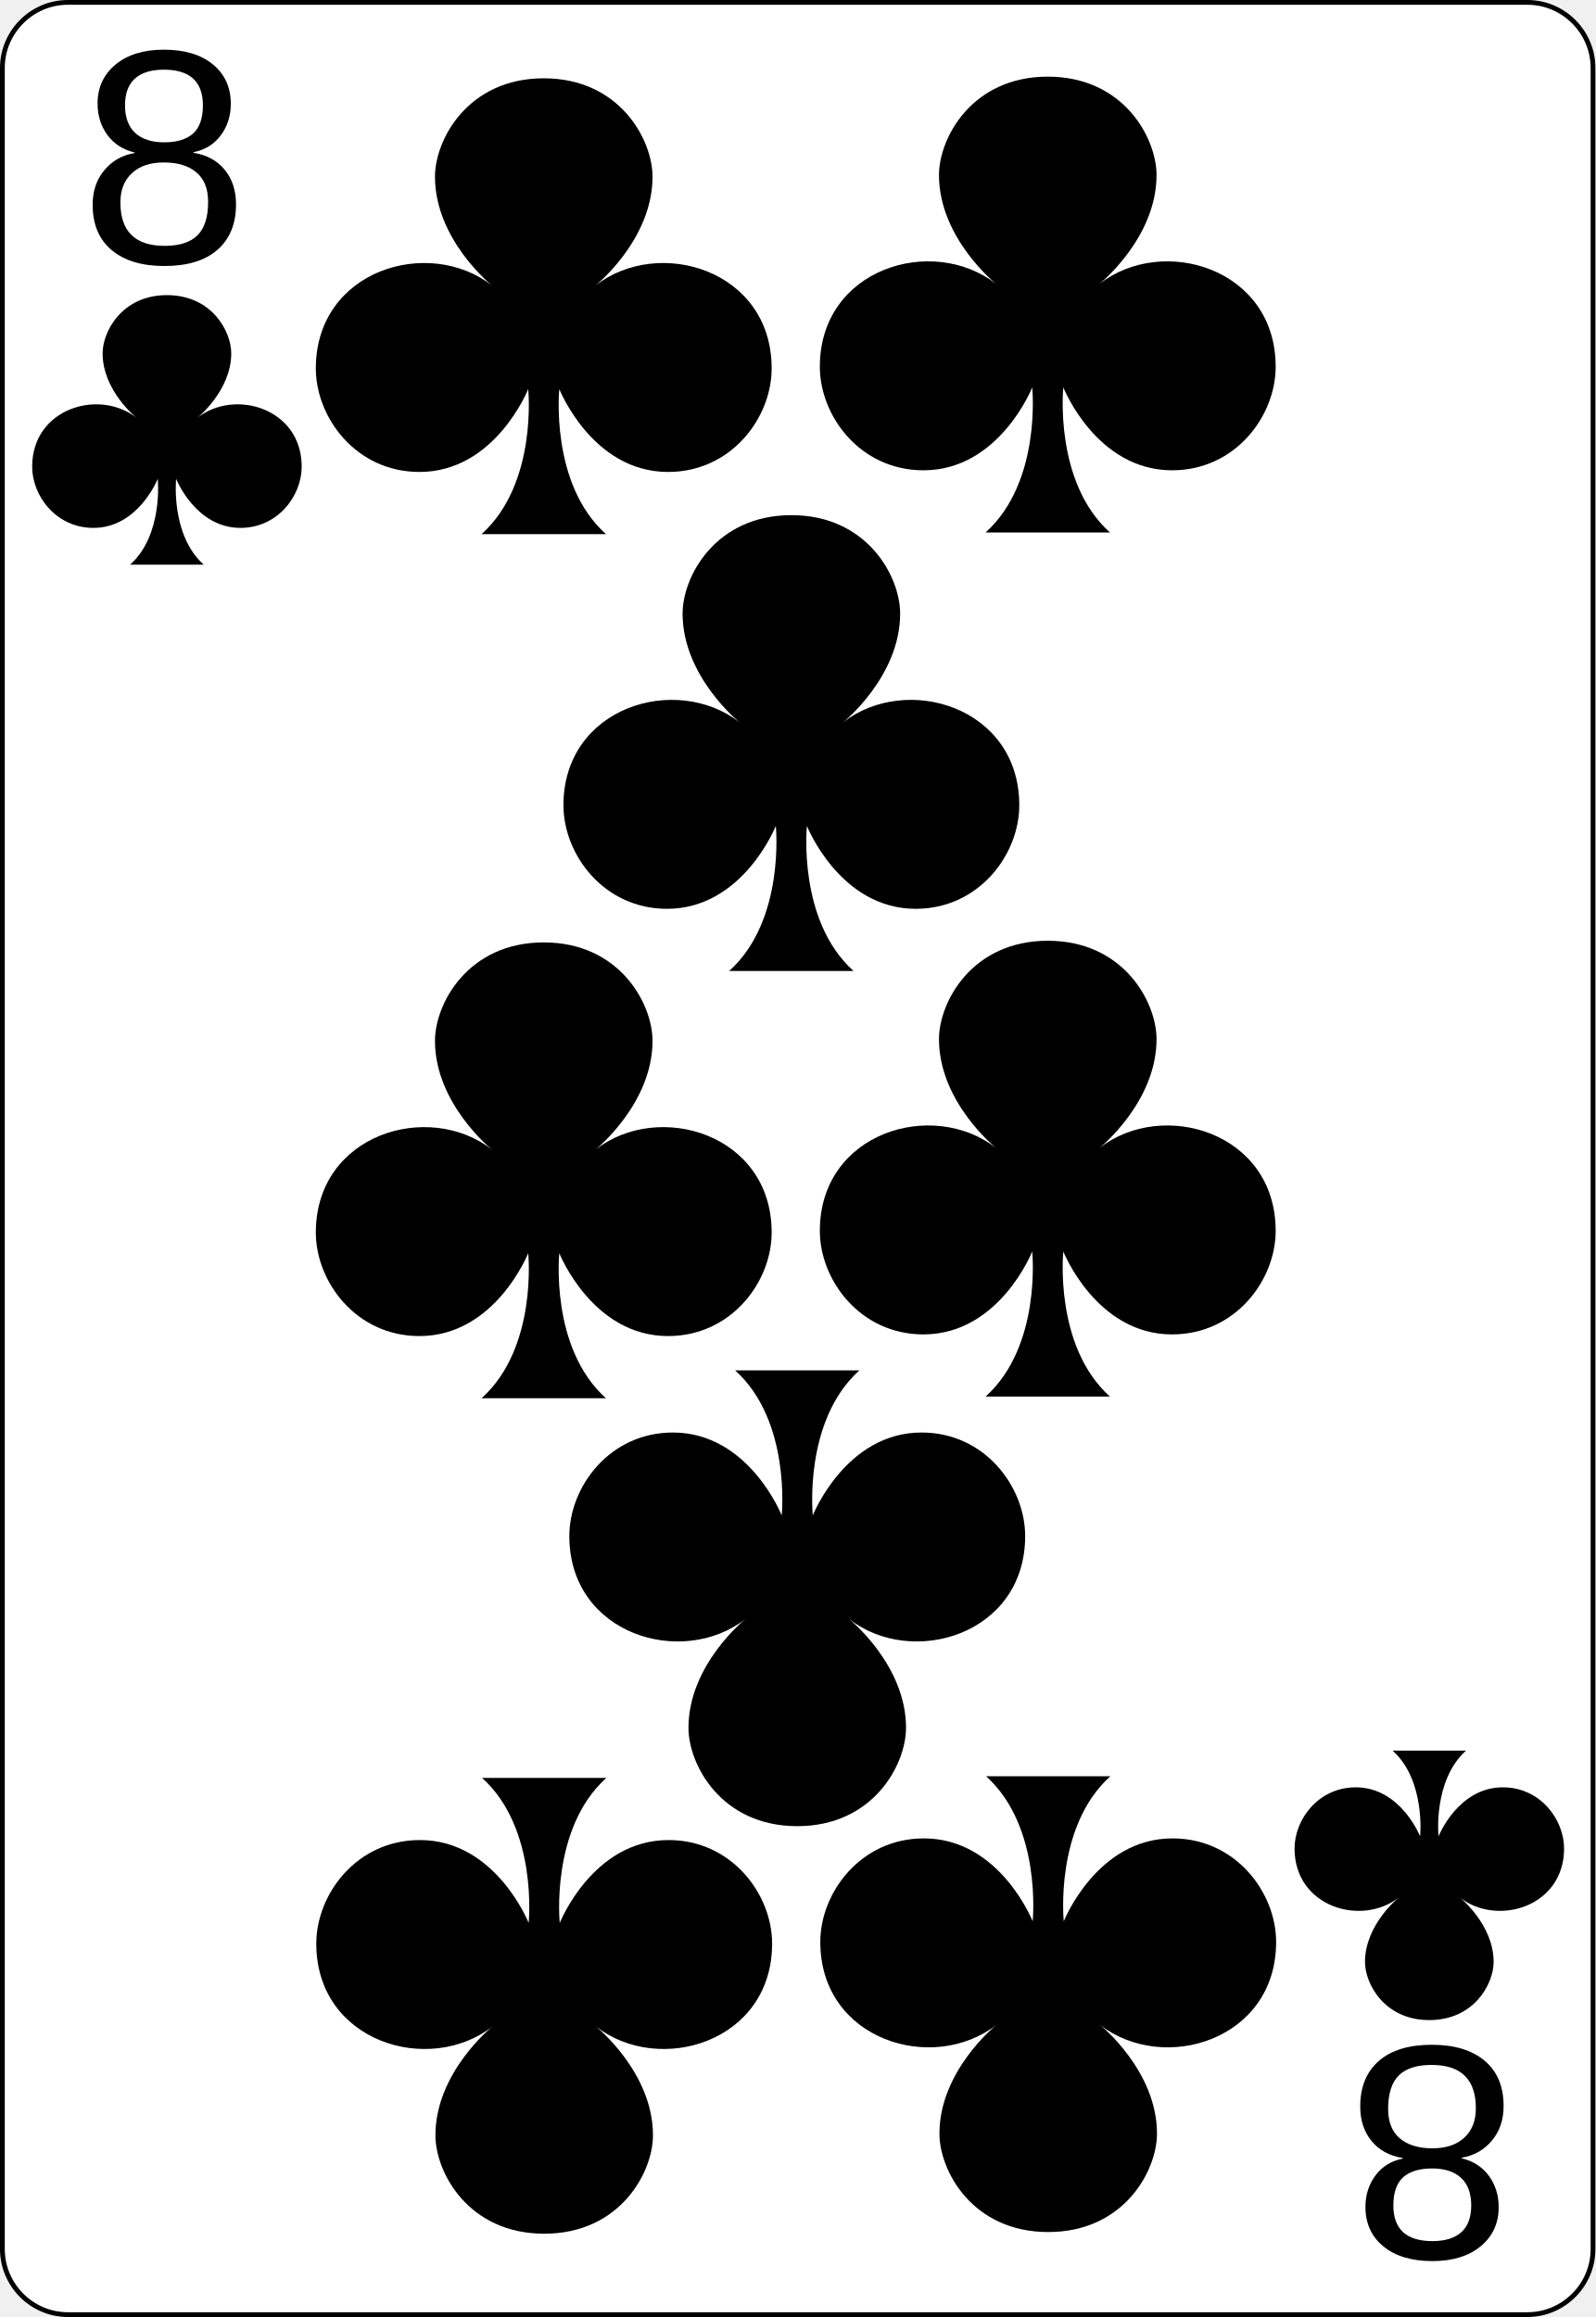
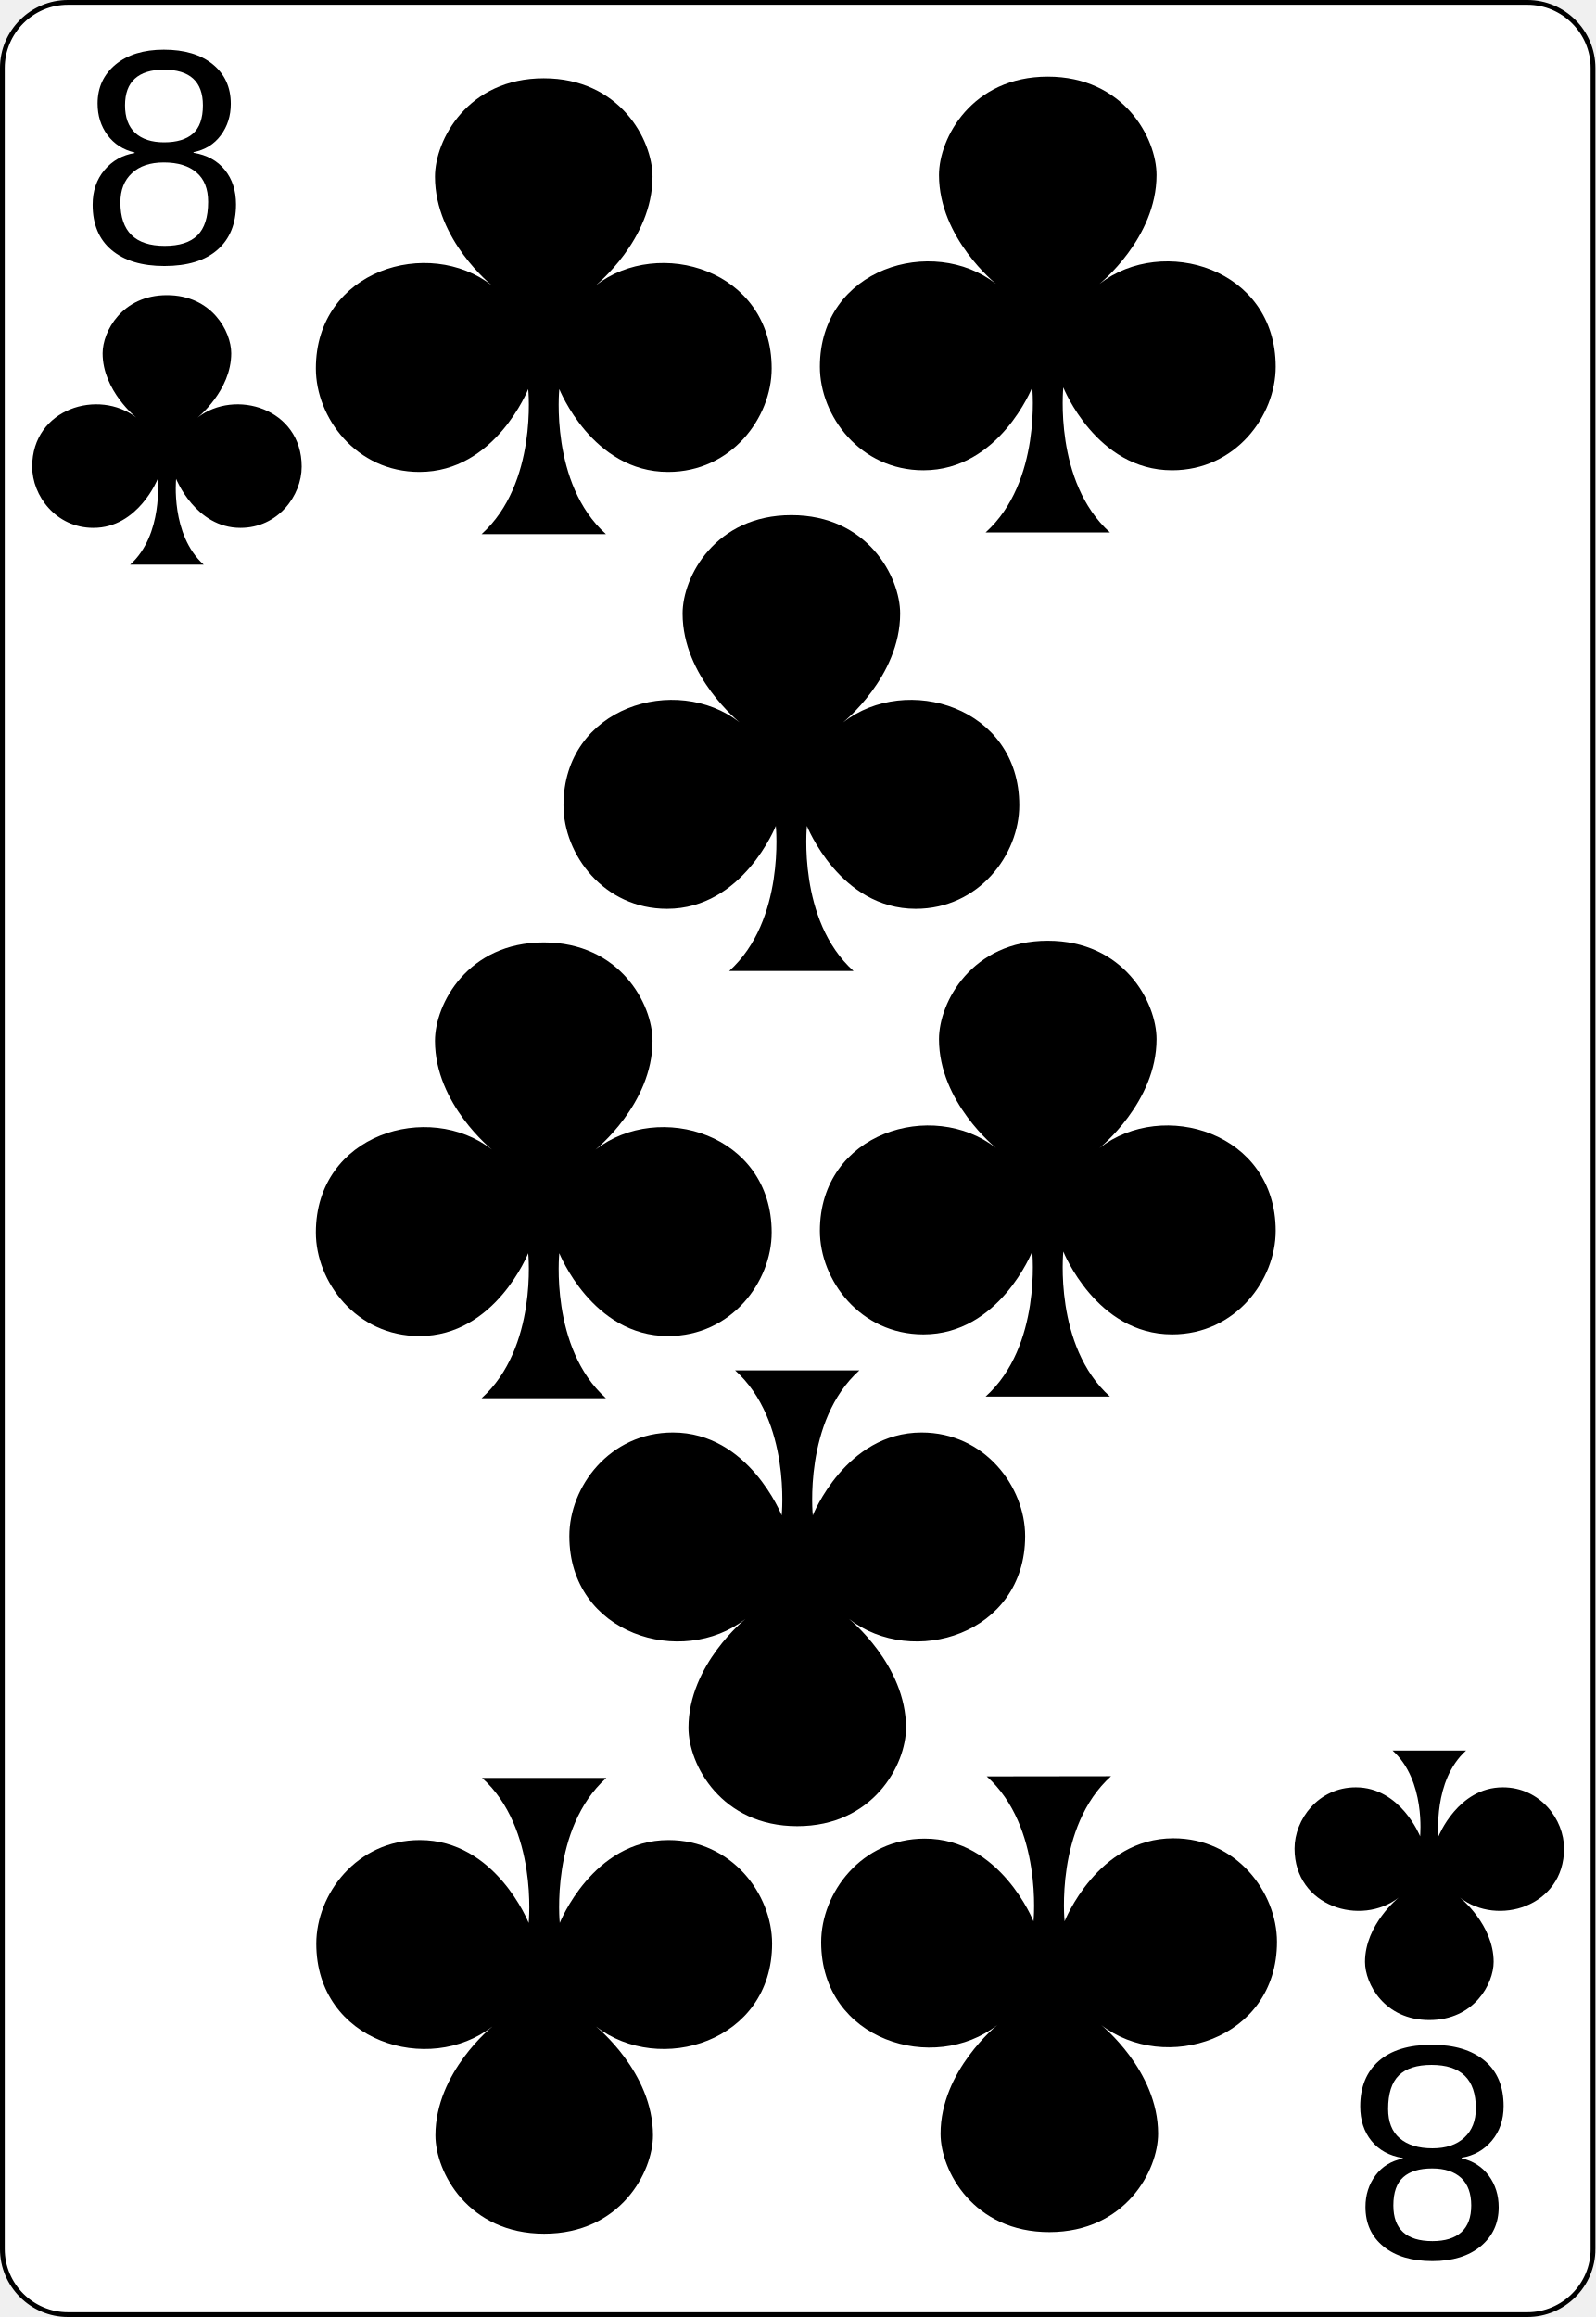
- <svg xmlns="http://www.w3.org/2000/svg" width="100%" height="100%" viewBox="0 0 167.087 242.667" xml:space="preserve" id="svg2" version="1.1">
-   <defs id="defs41" />
-   <g id="Layer_x0020_1" style="fill-rule:nonzero;clip-rule:nonzero;stroke:#000000;stroke-miterlimit:4;">
-     <path style="fill:#FFFFFF;stroke-width:0.5;" d="M166.837,235.548c0,3.777-3.087,6.869-6.871,6.869H7.111c-3.775,0-6.861-3.092-6.861-6.869V7.12C0.25,3.343,3.336,0.25,7.111,0.25h152.855    c3.784,0,6.871,3.093,6.871,6.87v228.428z" id="path5" />
-     <g style="stroke:none;" id="g7">
-       <g id="g9">
- 				
- 			</g>
-     </g>
-     <g id="g15">
- 			
- 		</g>
-     <g id="g19">
- 			
- 		</g>
-     <g style="stroke:none;" id="g23">
-       <g id="g25">
- 				
- 			</g>
-     </g>
-     <g style="stroke:none;" id="g31">
-       <g id="g33">
- 				
- 			</g>
-     </g>
+ <svg xmlns="http://www.w3.org/2000/svg" viewBox="0 0 167.087 242.667" xml:space="preserve">
+   <g style="fill-rule:nonzero;clip-rule:nonzero;stroke:#000;stroke-miterlimit:4">
+     <path style="fill:#fff;stroke-width:.5" d="M166.837 235.548c0 3.777-3.087 6.869-6.871 6.869H7.11c-3.775 0-6.861-3.092-6.861-6.87V7.12C.25 3.343 3.336.25 7.11.25h152.856c3.784 0 6.87 3.093 6.87 6.87v228.428z" />
  </g>
-   <text xml:space="preserve" style="font-style:normal;font-weight:normal;line-height:0%;font-family:'Bitstream Vera Sans';letter-spacing:0px;word-spacing:0px;fill:#000000;fill-opacity:1;stroke:none" x="8.311" y="27.548" id="text3788">
-     <tspan id="tspan3790" x="8.311" y="27.548" style="font-style:normal;font-variant:normal;font-weight:normal;font-stretch:normal;font-size:32px;line-height:1.25;font-family:Arial;-inkscape-font-specification:Arial">8</tspan>
+   <text xml:space="preserve" style="font-style:normal;font-weight:400;line-height:0%;font-family:'Bitstream Vera Sans';letter-spacing:0;word-spacing:0;fill:#000;fill-opacity:1;stroke:none" x="8.311" y="27.548">
+     <tspan x="8.311" y="27.548" style="font-style:normal;font-variant:normal;font-weight:400;font-stretch:normal;font-size:32px;line-height:1.25;font-family:Arial;-inkscape-font-specification:Arial">8</tspan>
  </text>
-   <g transform="matrix(1.485651,0,0,1.485651,-54.02466,10.01807)" id="layer1-1-4">
-     <path id="cl-9" d="m 50.291,22.698 c 0,0 2.375,-1.9 2.375,-4.534 0,-1.542 -1.369,-4.102 -4.534,-4.102 -3.165,0 -4.534,2.561 -4.534,4.102 0,2.634 2.375,4.534 2.375,4.534 -2.638,-2.055 -7.341,-0.652 -7.341,3.455 0,2.056 1.68,4.318 4.318,4.318 3.165,0 4.534,-3.455 4.534,-3.455 0,0 0.402,3.938 -1.943,6.046 h 5.182 c -2.345,-2.107 -1.943,-6.046 -1.943,-6.046 0,0 1.369,3.455 4.534,3.455 2.639,0 4.318,-2.263 4.318,-4.318 0,-4.107 -4.703,-5.51 -7.341,-3.455 z" style="fill:#000000" />
-   </g>
-   <text xml:space="preserve" style="font-style:normal;font-weight:normal;line-height:0%;font-family:'Bitstream Vera Sans';letter-spacing:0px;word-spacing:0px;fill:#000000;fill-opacity:1;stroke:none" x="-158.864" y="-214.467" id="text3788-8" transform="scale(-1)">
-     <tspan id="tspan3790-7" x="-158.864" y="-214.467" style="font-style:normal;font-variant:normal;font-weight:normal;font-stretch:normal;font-size:32px;line-height:1.25;font-family:Arial;-inkscape-font-specification:Arial">8</tspan>
+   <path d="M50.291 22.698s2.375-1.9 2.375-4.534c0-1.542-1.369-4.102-4.534-4.102s-4.534 2.561-4.534 4.102c0 2.634 2.375 4.534 2.375 4.534-2.638-2.055-7.34-.652-7.34 3.455 0 2.056 1.68 4.318 4.317 4.318 3.165 0 4.534-3.455 4.534-3.455s.402 3.938-1.943 6.046h5.182c-2.345-2.107-1.943-6.046-1.943-6.046s1.37 3.455 4.534 3.455c2.64 0 4.318-2.263 4.318-4.318 0-4.107-4.703-5.51-7.34-3.455z" style="fill:#000" transform="translate(-54.025 10.018) scale(1.48565)" />
+   <text xml:space="preserve" style="font-style:normal;font-weight:400;line-height:0%;font-family:'Bitstream Vera Sans';letter-spacing:0;word-spacing:0;fill:#000;fill-opacity:1;stroke:none" x="-158.864" y="-214.467" transform="scale(-1)">
+     <tspan x="-158.864" y="-214.467" style="font-style:normal;font-variant:normal;font-weight:400;font-stretch:normal;font-size:32px;line-height:1.25;font-family:Arial;-inkscape-font-specification:Arial">8</tspan>
  </text>
-   <g transform="matrix(-1.485651,0,0,-1.485651,221.1992,232.4618)" id="layer1-1-4-1">
-     <path id="cl-9-7" d="m 50.291,22.698 c 0,0 2.375,-1.9 2.375,-4.534 0,-1.542 -1.369,-4.102 -4.534,-4.102 -3.165,0 -4.534,2.561 -4.534,4.102 0,2.634 2.375,4.534 2.375,4.534 -2.638,-2.055 -7.341,-0.652 -7.341,3.455 0,2.056 1.68,4.318 4.318,4.318 3.165,0 4.534,-3.455 4.534,-3.455 0,0 0.402,3.938 -1.943,6.046 h 5.182 c -2.345,-2.107 -1.943,-6.046 -1.943,-6.046 0,0 1.369,3.455 4.534,3.455 2.639,0 4.318,-2.263 4.318,-4.318 0,-4.107 -4.703,-5.51 -7.341,-3.455 z" style="fill:#000000" />
-   </g>
-   <g transform="matrix(2.512578,0,0,2.512578,-63.98839,-27.13112)" id="layer1-1-4-8">
-     <path id="cl-9-8" d="m 50.291,22.698 c 0,0 2.375,-1.9 2.375,-4.534 0,-1.542 -1.369,-4.102 -4.534,-4.102 -3.165,0 -4.534,2.561 -4.534,4.102 0,2.634 2.375,4.534 2.375,4.534 -2.638,-2.055 -7.341,-0.652 -7.341,3.455 0,2.056 1.68,4.318 4.318,4.318 3.165,0 4.534,-3.455 4.534,-3.455 0,0 0.402,3.938 -1.943,6.046 h 5.182 c -2.345,-2.107 -1.943,-6.046 -1.943,-6.046 0,0 1.369,3.455 4.534,3.455 2.639,0 4.318,-2.263 4.318,-4.318 0,-4.107 -4.703,-5.51 -7.341,-3.455 z" style="fill:#000000" />
-   </g>
-   <g transform="matrix(-2.512578,0,0,-2.512578,177.9295,269.2751)" id="layer1-1-4-8-0">
-     <path id="cl-9-8-6" d="m 50.291,22.698 c 0,0 2.375,-1.9 2.375,-4.534 0,-1.542 -1.369,-4.102 -4.534,-4.102 -3.165,0 -4.534,2.561 -4.534,4.102 0,2.634 2.375,4.534 2.375,4.534 -2.638,-2.055 -7.341,-0.652 -7.341,3.455 0,2.056 1.68,4.318 4.318,4.318 3.165,0 4.534,-3.455 4.534,-3.455 0,0 0.402,3.938 -1.943,6.046 h 5.182 c -2.345,-2.107 -1.943,-6.046 -1.943,-6.046 0,0 1.369,3.455 4.534,3.455 2.639,0 4.318,-2.263 4.318,-4.318 0,-4.107 -4.703,-5.51 -7.341,-3.455 z" style="fill:#000000" />
-   </g>
-   <g transform="matrix(2.512578,0,0,2.512578,-63.98839,63.36968)" id="layer1-1-4-8-2">
-     <path id="cl-9-8-0" d="m 50.291,22.698 c 0,0 2.375,-1.9 2.375,-4.534 0,-1.542 -1.369,-4.102 -4.534,-4.102 -3.165,0 -4.534,2.561 -4.534,4.102 0,2.634 2.375,4.534 2.375,4.534 -2.638,-2.055 -7.341,-0.652 -7.341,3.455 0,2.056 1.68,4.318 4.318,4.318 3.165,0 4.534,-3.455 4.534,-3.455 0,0 0.402,3.938 -1.943,6.046 h 5.182 c -2.345,-2.107 -1.943,-6.046 -1.943,-6.046 0,0 1.369,3.455 4.534,3.455 2.639,0 4.318,-2.263 4.318,-4.318 0,-4.107 -4.703,-5.51 -7.341,-3.455 z" style="fill:#000000" />
-   </g>
-   <g transform="matrix(2.512578,0,0,2.512578,-11.20333,-27.30484)" id="layer1-1-4-8-8">
-     <path id="cl-9-8-9" d="m 50.291,22.698 c 0,0 2.375,-1.9 2.375,-4.534 0,-1.542 -1.369,-4.102 -4.534,-4.102 -3.165,0 -4.534,2.561 -4.534,4.102 0,2.634 2.375,4.534 2.375,4.534 -2.638,-2.055 -7.341,-0.652 -7.341,3.455 0,2.056 1.68,4.318 4.318,4.318 3.165,0 4.534,-3.455 4.534,-3.455 0,0 0.402,3.938 -1.943,6.046 h 5.182 c -2.345,-2.107 -1.943,-6.046 -1.943,-6.046 0,0 1.369,3.455 4.534,3.455 2.639,0 4.318,-2.263 4.318,-4.318 0,-4.107 -4.703,-5.51 -7.341,-3.455 z" style="fill:#000000" />
-   </g>
-   <g transform="matrix(-2.512578,0,0,-2.512578,230.7146,269.1014)" id="layer1-1-4-8-0-2">
-     <path id="cl-9-8-6-6" d="m 50.291,22.698 c 0,0 2.375,-1.9 2.375,-4.534 0,-1.542 -1.369,-4.102 -4.534,-4.102 -3.165,0 -4.534,2.561 -4.534,4.102 0,2.634 2.375,4.534 2.375,4.534 -2.638,-2.055 -7.341,-0.652 -7.341,3.455 0,2.056 1.68,4.318 4.318,4.318 3.165,0 4.534,-3.455 4.534,-3.455 0,0 0.402,3.938 -1.943,6.046 h 5.182 c -2.345,-2.107 -1.943,-6.046 -1.943,-6.046 0,0 1.369,3.455 4.534,3.455 2.639,0 4.318,-2.263 4.318,-4.318 0,-4.107 -4.703,-5.51 -7.341,-3.455 z" style="fill:#000000" />
-   </g>
-   <g transform="matrix(2.512578,0,0,2.512578,-11.20333,63.19596)" id="layer1-1-4-8-2-6">
-     <path id="cl-9-8-0-4" d="m 50.291,22.698 c 0,0 2.375,-1.9 2.375,-4.534 0,-1.542 -1.369,-4.102 -4.534,-4.102 -3.165,0 -4.534,2.561 -4.534,4.102 0,2.634 2.375,4.534 2.375,4.534 -2.638,-2.055 -7.341,-0.652 -7.341,3.455 0,2.056 1.68,4.318 4.318,4.318 3.165,0 4.534,-3.455 4.534,-3.455 0,0 0.402,3.938 -1.943,6.046 h 5.182 c -2.345,-2.107 -1.943,-6.046 -1.943,-6.046 0,0 1.369,3.455 4.534,3.455 2.639,0 4.318,-2.263 4.318,-4.318 0,-4.107 -4.703,-5.51 -7.341,-3.455 z" style="fill:#000000" />
-   </g>
-   <g transform="matrix(2.512578,0,0,2.512578,-38.0557,18.62236)" id="layer1-1-4-8-6">
-     <path id="cl-9-8-8" d="m 50.291,22.698 c 0,0 2.375,-1.9 2.375,-4.534 0,-1.542 -1.369,-4.102 -4.534,-4.102 -3.165,0 -4.534,2.561 -4.534,4.102 0,2.634 2.375,4.534 2.375,4.534 -2.638,-2.055 -7.341,-0.652 -7.341,3.455 0,2.056 1.68,4.318 4.318,4.318 3.165,0 4.534,-3.455 4.534,-3.455 0,0 0.402,3.938 -1.943,6.046 h 5.182 c -2.345,-2.107 -1.943,-6.046 -1.943,-6.046 0,0 1.369,3.455 4.534,3.455 2.639,0 4.318,-2.263 4.318,-4.318 0,-4.107 -4.703,-5.51 -7.341,-3.455 z" style="fill:#000000" />
-   </g>
-   <g transform="matrix(-2.512578,0,0,-2.512578,204.4313,226.5922)" id="layer1-1-4-8-6-8">
-     <path id="cl-9-8-8-8" d="m 50.291,22.698 c 0,0 2.375,-1.9 2.375,-4.534 0,-1.542 -1.369,-4.102 -4.534,-4.102 -3.165,0 -4.534,2.561 -4.534,4.102 0,2.634 2.375,4.534 2.375,4.534 -2.638,-2.055 -7.341,-0.652 -7.341,3.455 0,2.056 1.68,4.318 4.318,4.318 3.165,0 4.534,-3.455 4.534,-3.455 0,0 0.402,3.938 -1.943,6.046 h 5.182 c -2.345,-2.107 -1.943,-6.046 -1.943,-6.046 0,0 1.369,3.455 4.534,3.455 2.639,0 4.318,-2.263 4.318,-4.318 0,-4.107 -4.703,-5.51 -7.341,-3.455 z" style="fill:#000000" />
-   </g>
+   <path d="M50.291 22.698s2.375-1.9 2.375-4.534c0-1.542-1.369-4.102-4.534-4.102s-4.534 2.561-4.534 4.102c0 2.634 2.375 4.534 2.375 4.534-2.638-2.055-7.34-.652-7.34 3.455 0 2.056 1.68 4.318 4.317 4.318 3.165 0 4.534-3.455 4.534-3.455s.402 3.938-1.943 6.046h5.182c-2.345-2.107-1.943-6.046-1.943-6.046s1.37 3.455 4.534 3.455c2.64 0 4.318-2.263 4.318-4.318 0-4.107-4.703-5.51-7.34-3.455z" style="fill:#000" transform="rotate(180 110.6 116.23) scale(1.48565)" />
+   <path d="M50.291 22.698s2.375-1.9 2.375-4.534c0-1.542-1.369-4.102-4.534-4.102s-4.534 2.561-4.534 4.102c0 2.634 2.375 4.534 2.375 4.534-2.638-2.055-7.34-.652-7.34 3.455 0 2.056 1.68 4.318 4.317 4.318 3.165 0 4.534-3.455 4.534-3.455s.402 3.938-1.943 6.046h5.182c-2.345-2.107-1.943-6.046-1.943-6.046s1.37 3.455 4.534 3.455c2.64 0 4.318-2.263 4.318-4.318 0-4.107-4.703-5.51-7.34-3.455z" style="fill:#000" transform="matrix(2.51258 0 0 2.51258 -63.988 -27.131)" />
+   <path d="M50.291 22.698s2.375-1.9 2.375-4.534c0-1.542-1.369-4.102-4.534-4.102s-4.534 2.561-4.534 4.102c0 2.634 2.375 4.534 2.375 4.534-2.638-2.055-7.34-.652-7.34 3.455 0 2.056 1.68 4.318 4.317 4.318 3.165 0 4.534-3.455 4.534-3.455s.402 3.938-1.943 6.046h5.182c-2.345-2.107-1.943-6.046-1.943-6.046s1.37 3.455 4.534 3.455c2.64 0 4.318-2.263 4.318-4.318 0-4.107-4.703-5.51-7.34-3.455z" style="fill:#000" transform="matrix(-2.51258 0 0 -2.51258 177.93 269.275)" />
+   <path d="M50.291 22.698s2.375-1.9 2.375-4.534c0-1.542-1.369-4.102-4.534-4.102s-4.534 2.561-4.534 4.102c0 2.634 2.375 4.534 2.375 4.534-2.638-2.055-7.34-.652-7.34 3.455 0 2.056 1.68 4.318 4.317 4.318 3.165 0 4.534-3.455 4.534-3.455s.402 3.938-1.943 6.046h5.182c-2.345-2.107-1.943-6.046-1.943-6.046s1.37 3.455 4.534 3.455c2.64 0 4.318-2.263 4.318-4.318 0-4.107-4.703-5.51-7.34-3.455z" style="fill:#000" transform="matrix(2.51258 0 0 2.51258 -63.988 63.37)" />
+   <path d="M50.291 22.698s2.375-1.9 2.375-4.534c0-1.542-1.369-4.102-4.534-4.102s-4.534 2.561-4.534 4.102c0 2.634 2.375 4.534 2.375 4.534-2.638-2.055-7.34-.652-7.34 3.455 0 2.056 1.68 4.318 4.317 4.318 3.165 0 4.534-3.455 4.534-3.455s.402 3.938-1.943 6.046h5.182c-2.345-2.107-1.943-6.046-1.943-6.046s1.37 3.455 4.534 3.455c2.64 0 4.318-2.263 4.318-4.318 0-4.107-4.703-5.51-7.34-3.455z" style="fill:#000" transform="matrix(2.51258 0 0 2.51258 -11.203 -27.305)" />
+   <path d="M50.291 22.698s2.375-1.9 2.375-4.534c0-1.542-1.369-4.102-4.534-4.102s-4.534 2.561-4.534 4.102c0 2.634 2.375 4.534 2.375 4.534-2.638-2.055-7.34-.652-7.34 3.455 0 2.056 1.68 4.318 4.317 4.318 3.165 0 4.534-3.455 4.534-3.455s.402 3.938-1.943 6.046h5.182c-2.345-2.107-1.943-6.046-1.943-6.046s1.37 3.455 4.534 3.455c2.64 0 4.318-2.263 4.318-4.318 0-4.107-4.703-5.51-7.34-3.455z" style="fill:#000" transform="rotate(179.924 115.357 134.55) scale(2.51258)" />
+   <path d="M50.291 22.698s2.375-1.9 2.375-4.534c0-1.542-1.369-4.102-4.534-4.102s-4.534 2.561-4.534 4.102c0 2.634 2.375 4.534 2.375 4.534-2.638-2.055-7.34-.652-7.34 3.455 0 2.056 1.68 4.318 4.317 4.318 3.165 0 4.534-3.455 4.534-3.455s.402 3.938-1.943 6.046h5.182c-2.345-2.107-1.943-6.046-1.943-6.046s1.37 3.455 4.534 3.455c2.64 0 4.318-2.263 4.318-4.318 0-4.107-4.703-5.51-7.34-3.455z" style="fill:#000" transform="matrix(2.51258 0 0 2.51258 -11.203 63.196)" />
+   <path d="M50.291 22.698s2.375-1.9 2.375-4.534c0-1.542-1.369-4.102-4.534-4.102s-4.534 2.561-4.534 4.102c0 2.634 2.375 4.534 2.375 4.534-2.638-2.055-7.34-.652-7.34 3.455 0 2.056 1.68 4.318 4.317 4.318 3.165 0 4.534-3.455 4.534-3.455s.402 3.938-1.943 6.046h5.182c-2.345-2.107-1.943-6.046-1.943-6.046s1.37 3.455 4.534 3.455c2.64 0 4.318-2.263 4.318-4.318 0-4.107-4.703-5.51-7.34-3.455z" style="fill:#000" transform="matrix(2.51258 0 0 2.51258 -38.056 18.622)" />
+   <path d="M50.291 22.698s2.375-1.9 2.375-4.534c0-1.542-1.369-4.102-4.534-4.102s-4.534 2.561-4.534 4.102c0 2.634 2.375 4.534 2.375 4.534-2.638-2.055-7.34-.652-7.34 3.455 0 2.056 1.68 4.318 4.317 4.318 3.165 0 4.534-3.455 4.534-3.455s.402 3.938-1.943 6.046h5.182c-2.345-2.107-1.943-6.046-1.943-6.046s1.37 3.455 4.534 3.455c2.64 0 4.318-2.263 4.318-4.318 0-4.107-4.703-5.51-7.34-3.455z" style="fill:#000" transform="matrix(-2.51258 0 0 -2.51258 204.431 226.592)" />
</svg>
